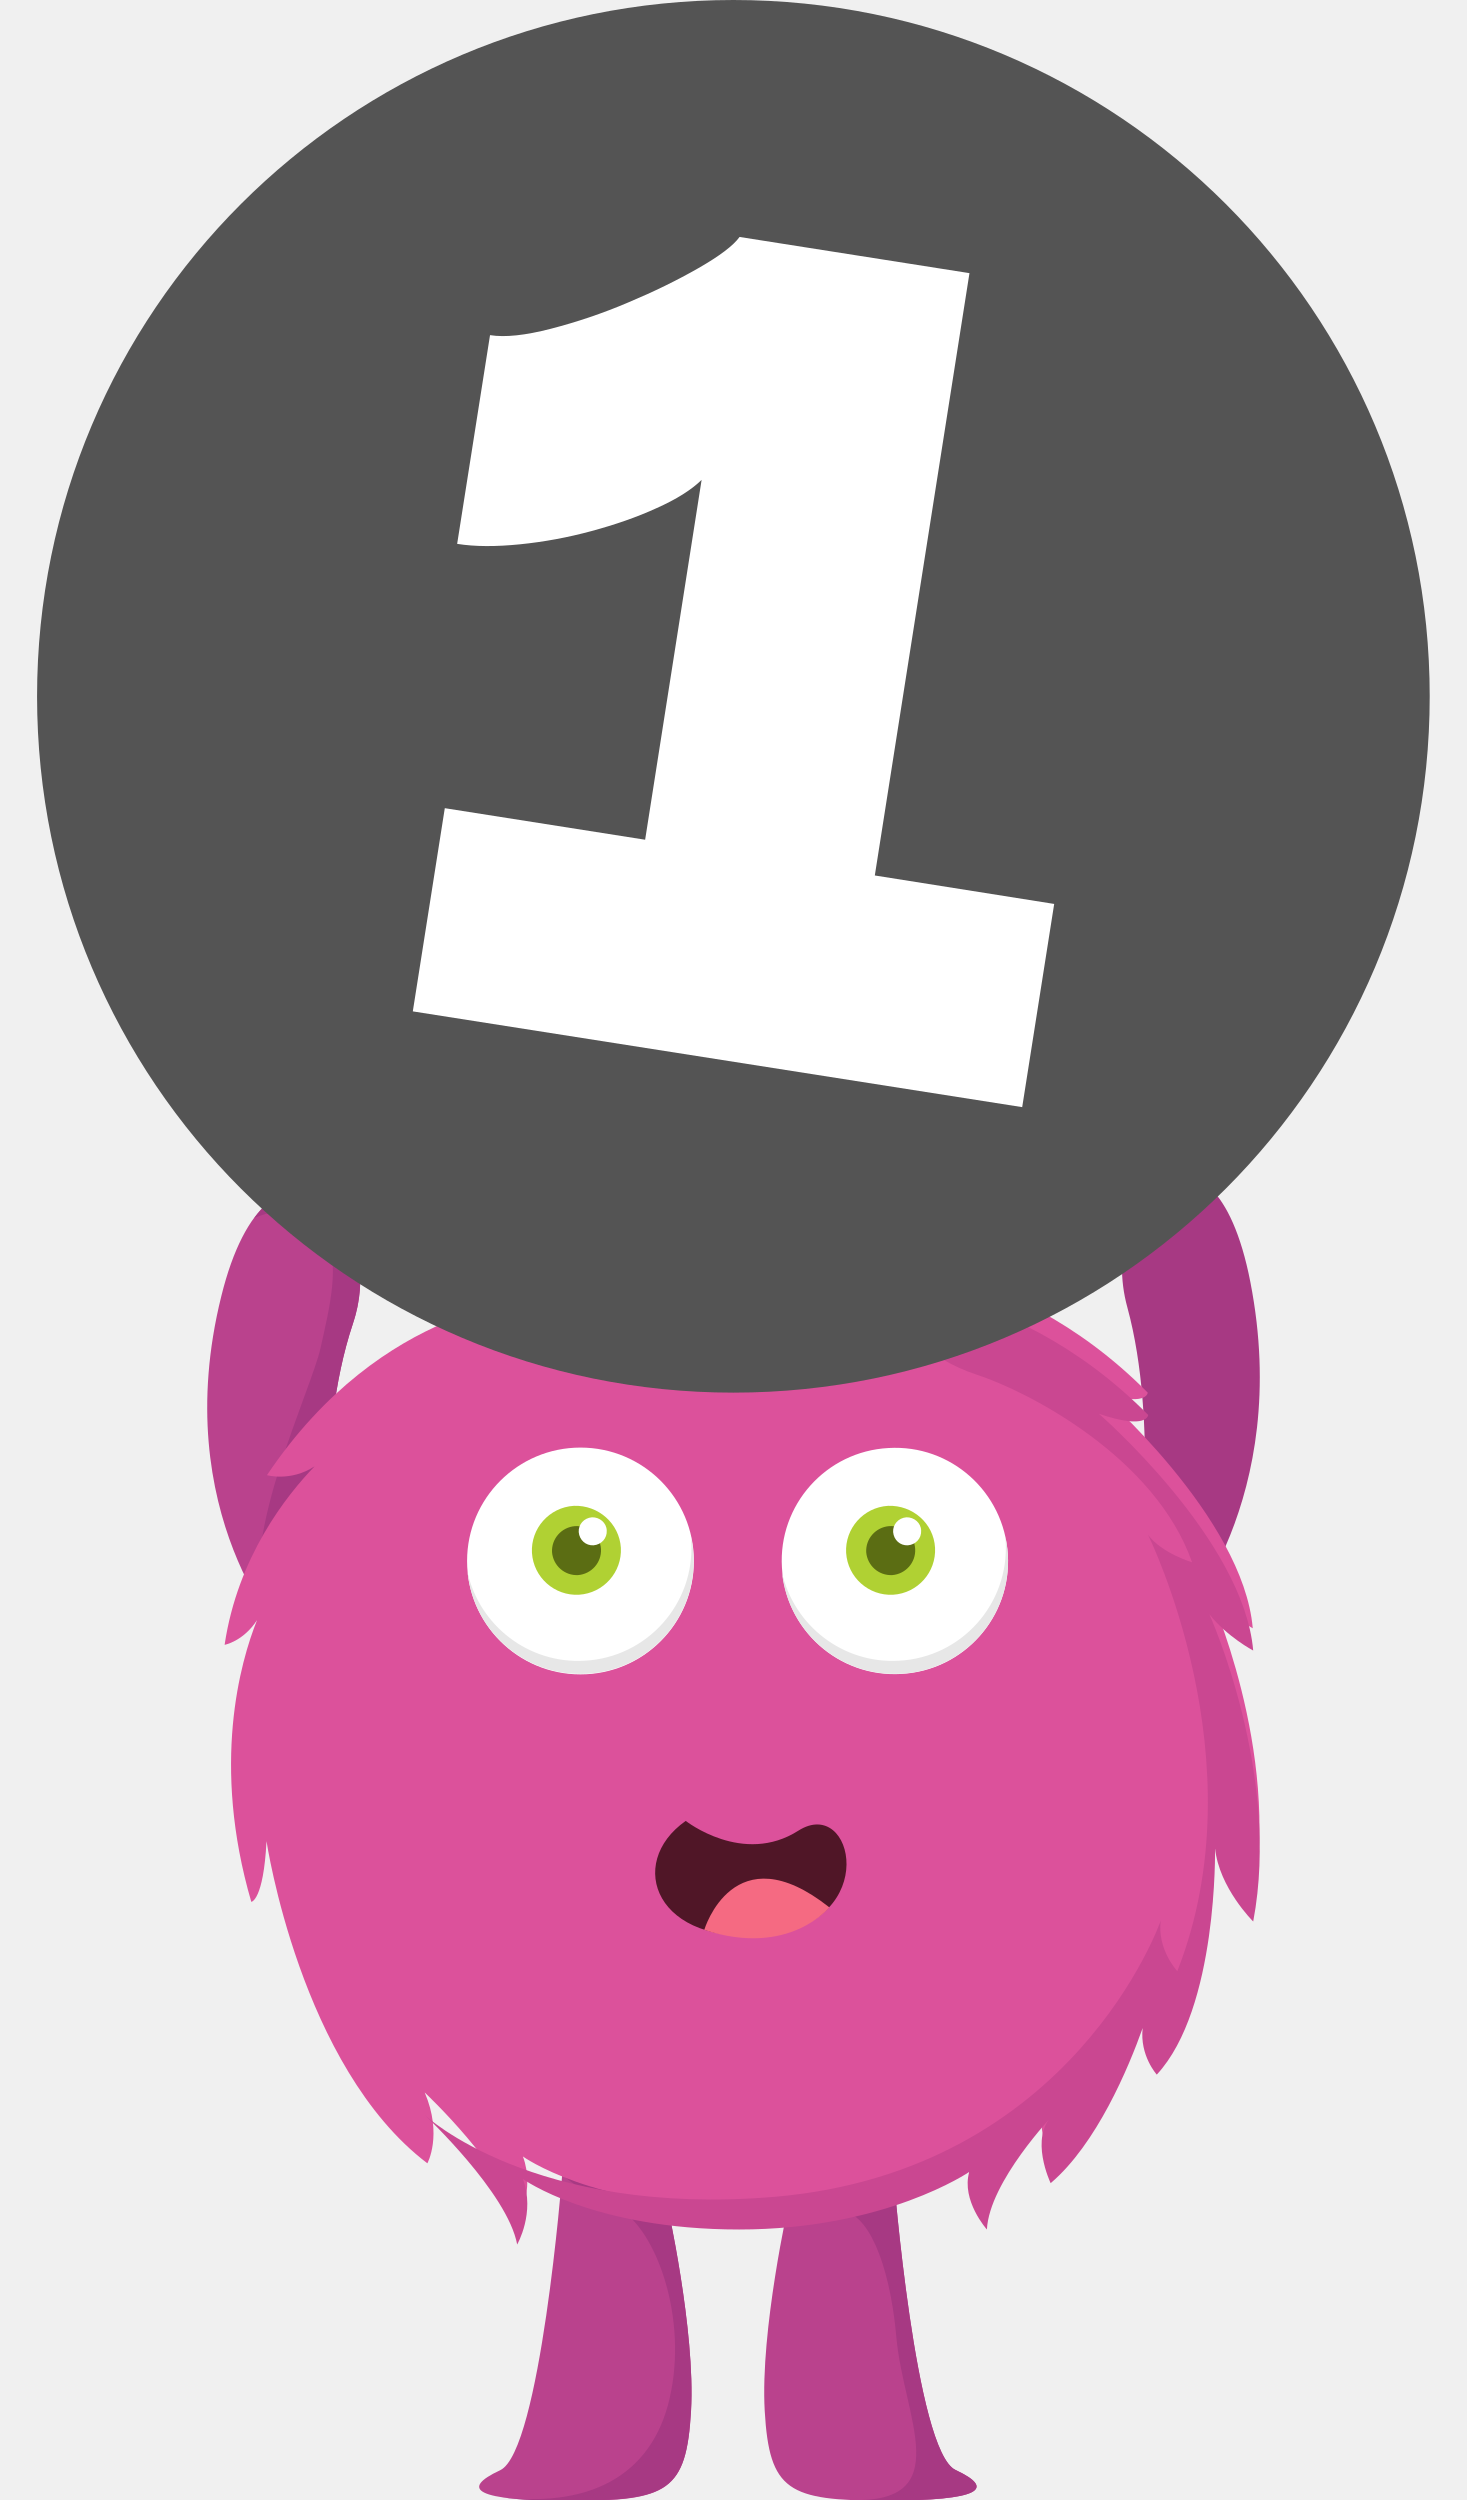
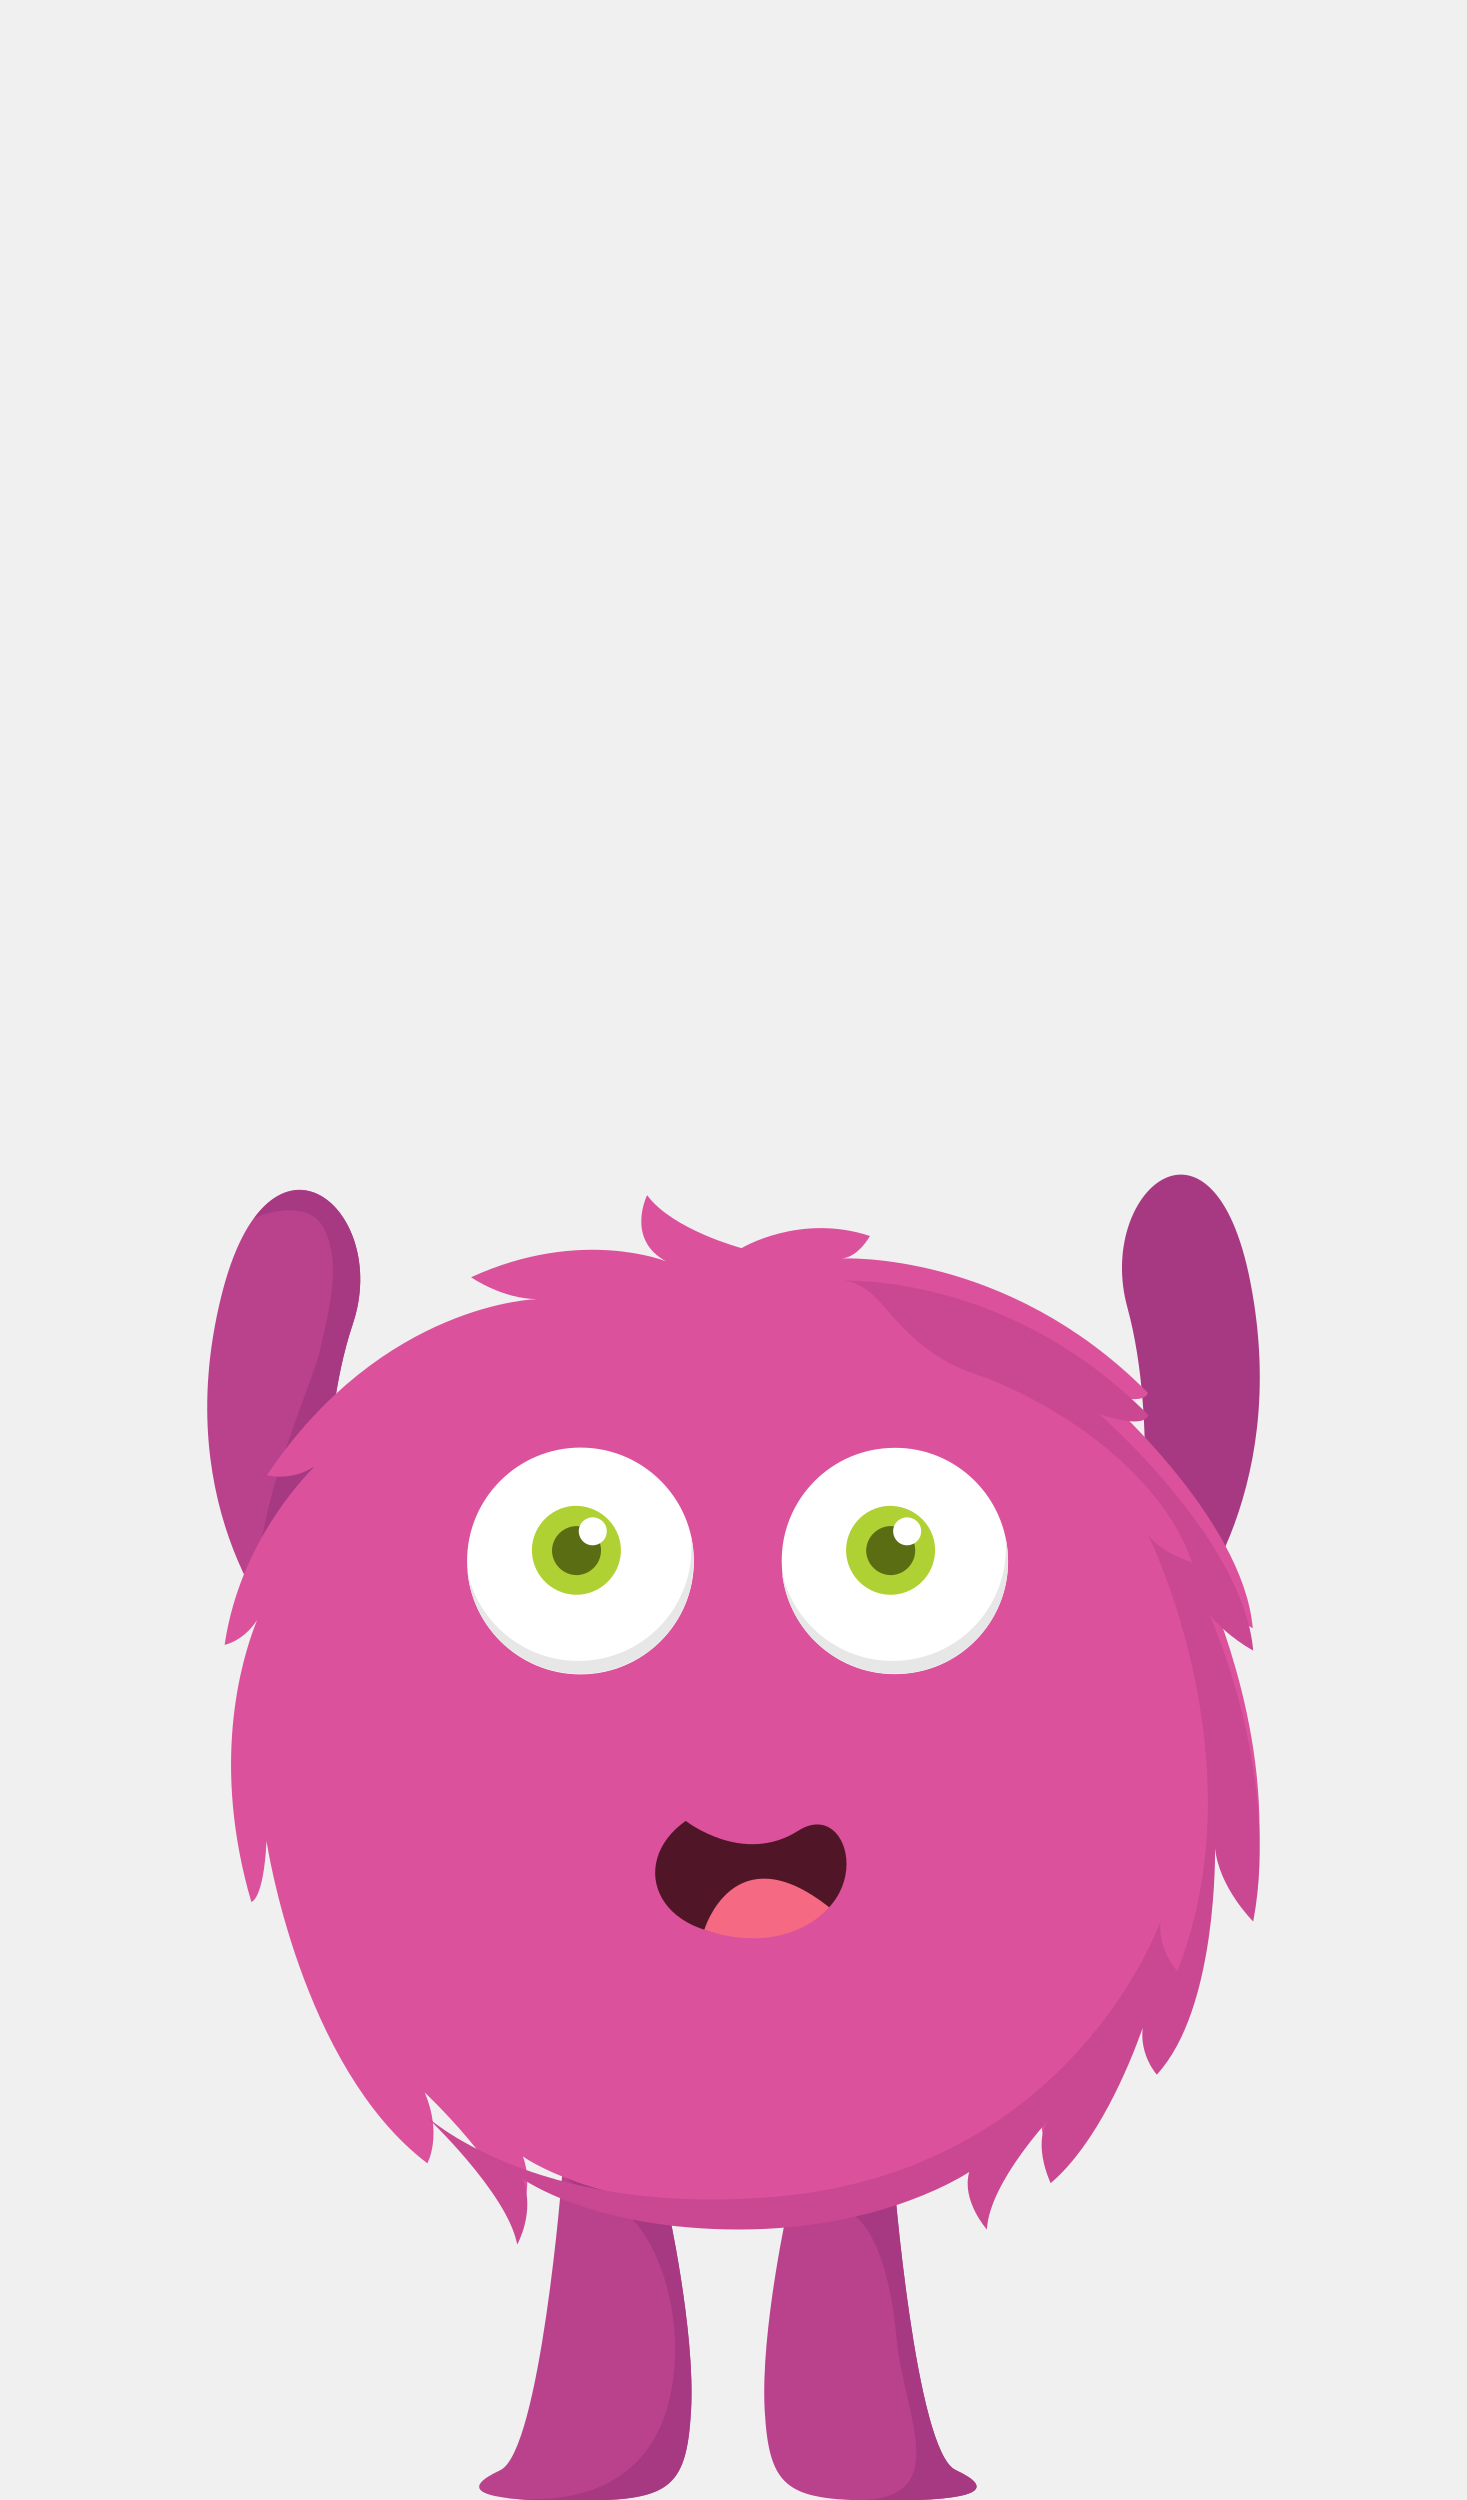
<svg xmlns="http://www.w3.org/2000/svg" version="1.1" id="Layer_1" x="0px" y="0px" viewBox="0 0 664.9 1133.1" style="enable-background:new 0 0 664.9 1133.1;" xml:space="preserve">
  <style type="text/css">
	.st0{fill:#BA428D;}
	.st1{fill:#A73983;}
	.st2{fill:#DC519B;}
	.st3{fill:#CA4791;}
	.st4{fill:#FFFFFF;}
	.st5{fill:#E7E7E7;}
	.st6{fill:#B0D133;}
	.st7{fill:#5B6D13;}
	.st8{fill:#501627;}
	.st9{fill:#F56A82;}
- 	.st10{fill:#545454;}
</style>
  <g>
    <path class="st0" d="M149.7,721.4l-20,22.2c0,0-53.9-57.5-29.4-156.1c21.5-87.2,77.2-39.5,59.6,12.6   C142.5,652.1,149.7,721.4,149.7,721.4z" />
-     <path class="st1" d="M159.9,600.1c-17.4,52-10.2,121.3-10.2,121.3l-30.4,8.1c-10.4-33.2,21.9-99.9,26-118.6   c4.1-18.7,9.3-38,1.7-53.7c-7.6-15.7-31.7-5.2-31.7-5.2C140.2,518.5,174.2,557.9,159.9,600.1z" />
+     <path class="st1" d="M159.9,600.1c-17.4,52-10.2,121.3-10.2,121.3l-30.4,8.1c-10.4-33.2,21.9-99.9,26-118.6   c4.1-18.7,9.3-38,1.7-53.7s-31.7-5.2-31.7-5.2C140.2,518.5,174.2,557.9,159.9,600.1z" />
  </g>
  <path class="st1" d="M516.1,714l17.9,22.4c0,0,52-56.6,32.7-155.4c-17-87.2-70.2-40.6-55.7,11.7C525.2,644.9,516.1,714,516.1,714z" />
  <path class="st0" d="M254.8,985.7c0,0-9.9,125.4-28.1,133.9s-11.8,13.9,32.1,13.9s52.3-4.3,54.4-40.7c2.1-36.4-11-94.6-11-94.6  L254.8,985.7z" />
  <path class="st0" d="M433.1,1119.5c-18.2-8.6-28.1-133.9-28.1-133.9l-47.4,12.5c0,0-13.1,58.2-11,94.6s10.7,40.7,54.4,40.7  C444.9,1133.4,451.3,1128,433.1,1119.5z" />
  <path class="st1" d="M304.2,1083.7c-6.9,36.8-34.7,52.9-76.4,48.2c6.7,1.1,17,1.5,31,1.5c43.9,0,52.3-4.3,54.4-40.7  c2.1-36.4-11-94.6-11-94.6l-47.4-12.5c0,0,7.8,7.6,24.3,14.8C295.8,1007.9,311.3,1046.9,304.2,1083.7z" />
  <path class="st1" d="M406.3,1059.6c3.2,35.9,27.8,75.4-21.4,73.5l0,0c4.7,0.3,10.1,0.3,16.1,0.3c43.9,0,50.3-5.4,32.1-13.9  S405,985.6,405,985.6l-47.4,12.5c0,0,13,4.3,24,4.3C392.4,1002.5,403.1,1023.6,406.3,1059.6z" />
  <path class="st2" d="M547.9,721.5c8,10.2,19.9,16.5,19.9,16.5c-4.3-50.3-69.9-107.3-69.9-107.3c22,7.5,22.3,0.5,22.3,0.5  c-64.1-64.8-138.7-60.8-138.7-60.8c7.6-0.6,12.8-10.2,12.8-10.2c-31.8-10.5-58.2,5.5-58.2,5.5s-31.3-8.3-42.8-24  c0,0-9.9,19.9,8.6,30c0,0-38.5-15.7-88.4,7.2c0,0,14.2,9.9,30,9.9c0,0-69.9,1.4-122.5,79.8c0,0,10.7,3.1,21.6-4  c-12.7,13.1-34.9,41.1-40.8,80.9c0,0,8.4-1.5,14.7-11.2c-7.6,19-20.8,65.4-2.6,127.7c0,0,5.5-0.5,6.9-27.5c0,0,15.3,102.3,72.9,146  c0,0,7-12.8-1.2-32.1c0,0,37.6,35.3,41.9,58.7c0,0,8.3-14.4,2.6-29.7c0,0,31.6,22.9,98,22.9c66.2,0,104.3-26.1,104.3-26.1  c-3.7,13,8,26.1,8,26.1c1.1-21.7,30.1-52,30.1-52c-11.2,10.1-1.2,31-1.2,31c20.8-17.7,35.3-52.3,41.7-70.3  c-1.4,12.5,6.4,21.1,6.4,21.1c27.8-30,26.4-102.7,26.4-102.7c1.8,18,17.3,33.3,17.3,33.3C580.5,793.5,547.9,721.5,547.9,721.5z" />
-   <path class="st3" d="M192.5,958.6c0,0,37.6,35.3,41.9,58.7c0,0,8.3-14.4,2.6-29.7c0,0,31.6,22.9,98,22.9  c66.2,0,104.3-26.1,104.3-26.1c-3.7,13,8,26.1,8,26.1c1.1-21.7,30.1-52,30.1-52c-11.2,10.1-1.2,31-1.2,31  c20.8-17.7,35.3-52.3,41.7-70.3c-1.4,12.5,6.4,21.1,6.4,21.1c27.8-30,26.4-102.7,26.4-102.7c1.8,18,17.3,33.3,17.3,33.3  c12.8-67.3-19.9-139.3-19.9-139.3c8,10.2,19.9,16.5,19.9,16.5c-4.3-50.3-69.9-107.3-69.9-107.3c22,7.5,22.3,0.5,22.3,0.5  c-64.1-64.8-138.7-60.8-138.7-60.8s7.6-0.9,17.1,9.6c9.3,10.5,20.8,25.4,44,33c23.2,7.6,80.7,37.2,97.5,85c0,0-13.8-4.1-20-12.5  c0,0,50.9,102.4,13.3,197.8c0,0-9.2-9.8-7.5-22.9c0,0-39.4,113.6-175.2,125.2C241.4,1004.9,192.5,958.6,192.5,958.6z" />
+   <path class="st3" d="M192.5,958.6c0,0,37.6,35.3,41.9,58.7c0,0,8.3-14.4,2.6-29.7c0,0,31.6,22.9,98,22.9  c66.2,0,104.3-26.1,104.3-26.1c-3.7,13,8,26.1,8,26.1c1.1-21.7,30.1-52,30.1-52c-11.2,10.1-1.2,31-1.2,31  c20.8-17.7,35.3-52.3,41.7-70.3c-1.4,12.5,6.4,21.1,6.4,21.1c27.8-30,26.4-102.7,26.4-102.7c1.8,18,17.3,33.3,17.3,33.3  c12.8-67.3-19.9-139.3-19.9-139.3c8,10.2,19.9,16.5,19.9,16.5c-4.3-50.3-69.9-107.3-69.9-107.3c22,7.5,22.3,0.5,22.3,0.5  c-64.1-64.8-138.7-60.8-138.7-60.8s7.6-0.9,17.1,9.6c9.3,10.5,20.8,25.4,44,33s80.7,37.2,97.5,85c0,0-13.8-4.1-20-12.5  c0,0,50.9,102.4,13.3,197.8c0,0-9.2-9.8-7.5-22.9c0,0-39.4,113.6-175.2,125.2C241.4,1004.9,192.5,958.6,192.5,958.6z" />
  <g>
    <g>
      <ellipse class="st4" cx="263.1" cy="707.5" rx="51.4" ry="51.4" />
      <path class="st5" d="M314.3,704.6c-0.2-2.9-0.6-5.7-1.2-8.4c0.2,0.8,0.2,1.5,0.2,2.4c1.7,28.3-20,52.6-48.3,54.1    c-25.4,1.5-47.7-15.9-53.1-40.1c2.8,27.1,26.4,47.5,54,46C294.3,757.1,316,732.8,314.3,704.6z" />
      <path class="st6" d="M281.4,701.5c0.6,11-7.8,20.6-19,21.3c-11,0.6-20.6-7.8-21.3-19c-0.6-11,7.8-20.6,19-21.3    C271.2,682.1,280.7,690.5,281.4,701.5z" />
      <path class="st7" d="M272.4,702.1c0.3,6.1-4.3,11.3-10.4,11.8c-6.1,0.3-11.3-4.3-11.8-10.4c-0.3-6.1,4.3-11.3,10.4-11.8    C266.8,691.3,272,696,272.4,702.1z" />
      <path class="st4" d="M275,693.7c0.2,3.5-2.4,6.4-6,6.7c-3.5,0.2-6.4-2.4-6.7-6c-0.2-3.5,2.4-6.4,6-6.7    C271.8,687.6,274.9,690.2,275,693.7z" />
    </g>
    <g>
      <path class="st4" d="M456.8,704.6c1.7,28.3-20,52.6-48.3,54.1c-28.3,1.7-52.6-20-54.1-48.3c-1.7-28.3,20-52.6,48.3-54.1    C431,654.6,455.1,676.3,456.8,704.6z" />
      <path class="st5" d="M456.8,704.6c-0.2-2.9-0.6-5.7-1.2-8.4c0.2,0.8,0.2,1.5,0.2,2.4c1.7,28.3-20,52.6-48.3,54.1    c-25.4,1.5-47.7-15.9-53.1-40.1c2.8,27.1,26.4,47.5,54,46C436.8,757.1,458.5,732.8,456.8,704.6z" />
      <path class="st6" d="M423.8,701.5c0.6,11-7.8,20.6-19,21.3c-11,0.6-20.6-7.8-21.3-19c-0.6-11,7.8-20.6,19-21.3    C413.7,682.1,423.2,690.5,423.8,701.5z" />
      <path class="st7" d="M414.8,702.1c0.3,6.1-4.3,11.3-10.4,11.8c-6.1,0.3-11.3-4.3-11.8-10.4c-0.3-6.1,4.3-11.3,10.4-11.8    C409.3,691.3,414.5,696,414.8,702.1z" />
      <path class="st4" d="M417.5,693.7c0.2,3.5-2.4,6.4-6,6.7c-3.5,0.2-6.4-2.4-6.7-6c-0.2-3.5,2.4-6.4,6-6.7    C414.3,687.6,417.4,690.2,417.5,693.7z" />
    </g>
  </g>
  <g>
    <path class="st8" d="M310.8,825.3c0,0,26,20.5,51.1,4.4c25.1-15.9,37.5,41.3-13.6,47.1C297.2,882.5,283.3,844.6,310.8,825.3z" />
    <path class="st9" d="M319.2,874.7c0,0,13.3-44.6,56.7-10.2C375.9,864.3,357.9,887.4,319.2,874.7z" />
  </g>
-   <circle class="st10" cx="332.4" cy="315.6" r="315.6" />
-   <g>
-     <path class="st4" d="M477.8,409.7l-14.5,92.1l-276.2-43.4l14.5-92.1l90.8,14.3L318,217.5c-4.6,4.5-11.4,8.8-20.4,12.8   c-8.9,4.1-18.8,7.5-29.5,10.4c-10.7,2.9-21.5,4.9-32.4,6c-10.9,1.1-20.4,1.1-28.5-0.2l14.9-94.6c6.8,1.1,16,0.1,27.6-2.9   c11.6-3,23.3-6.9,35-11.9c11.7-4.9,22.3-10.1,31.9-15.6c9.6-5.5,15.8-10.2,18.6-14.1l104.2,16.4l-42.9,273L477.8,409.7z" />
-   </g>
</svg>
